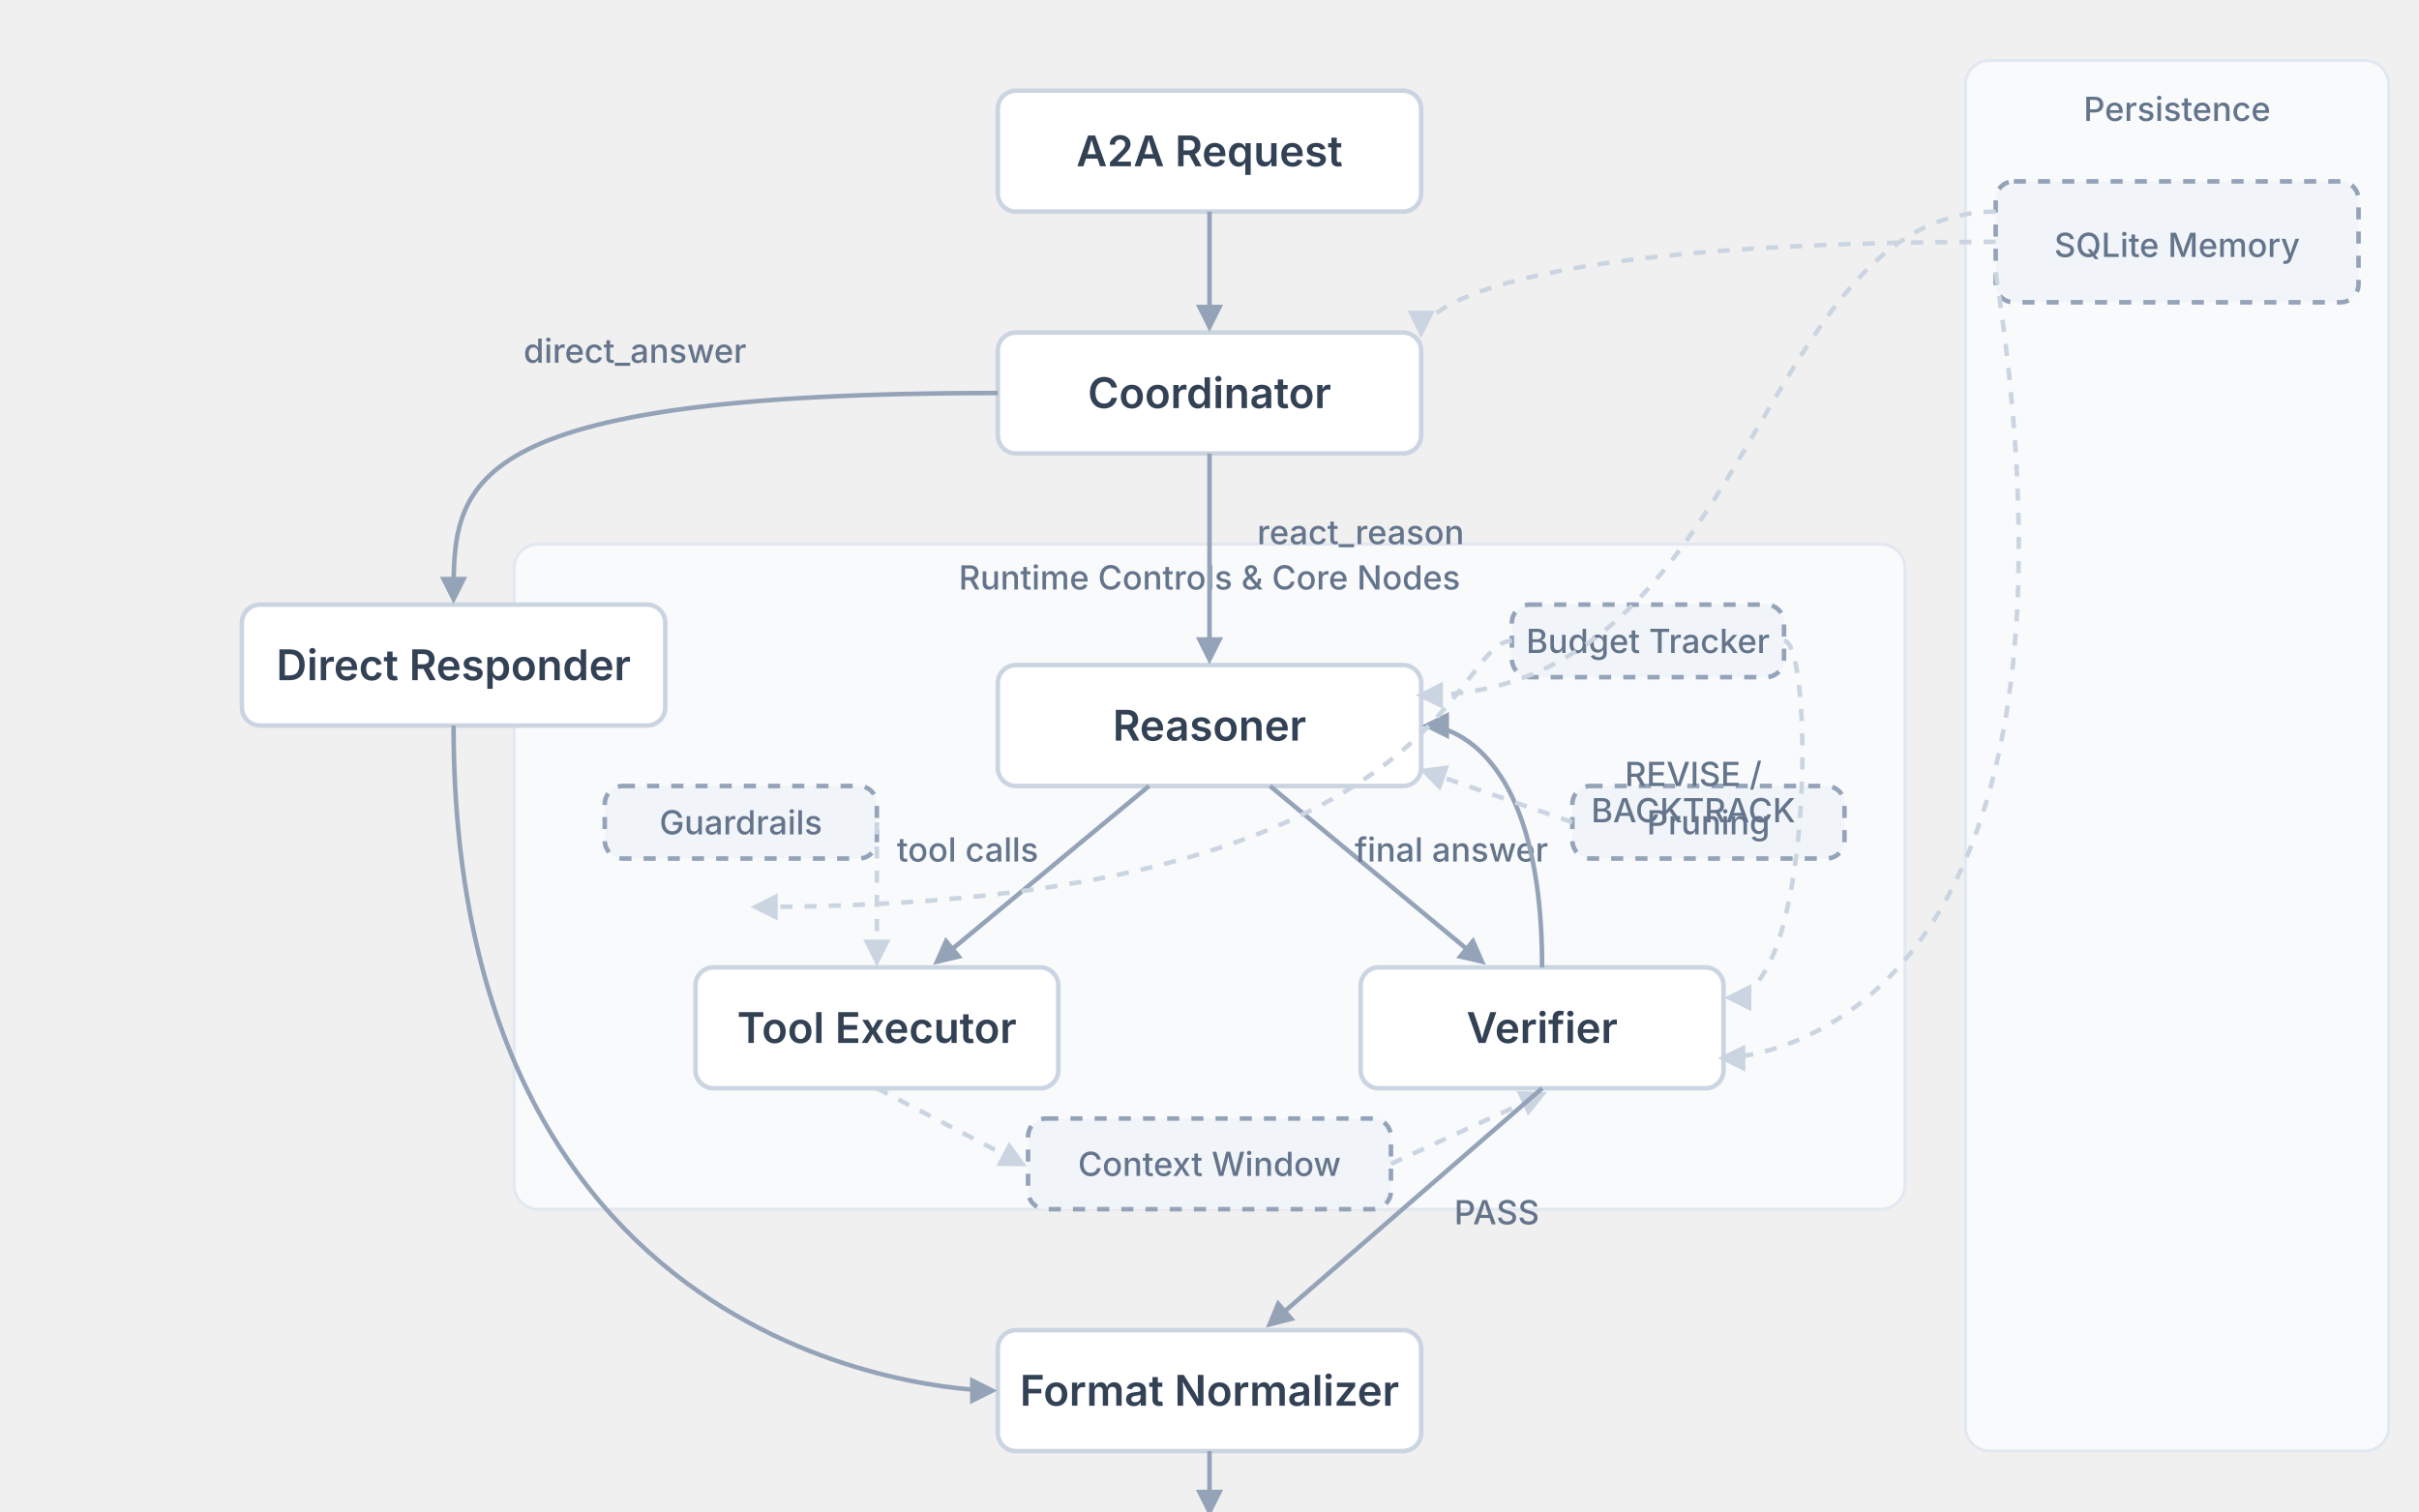
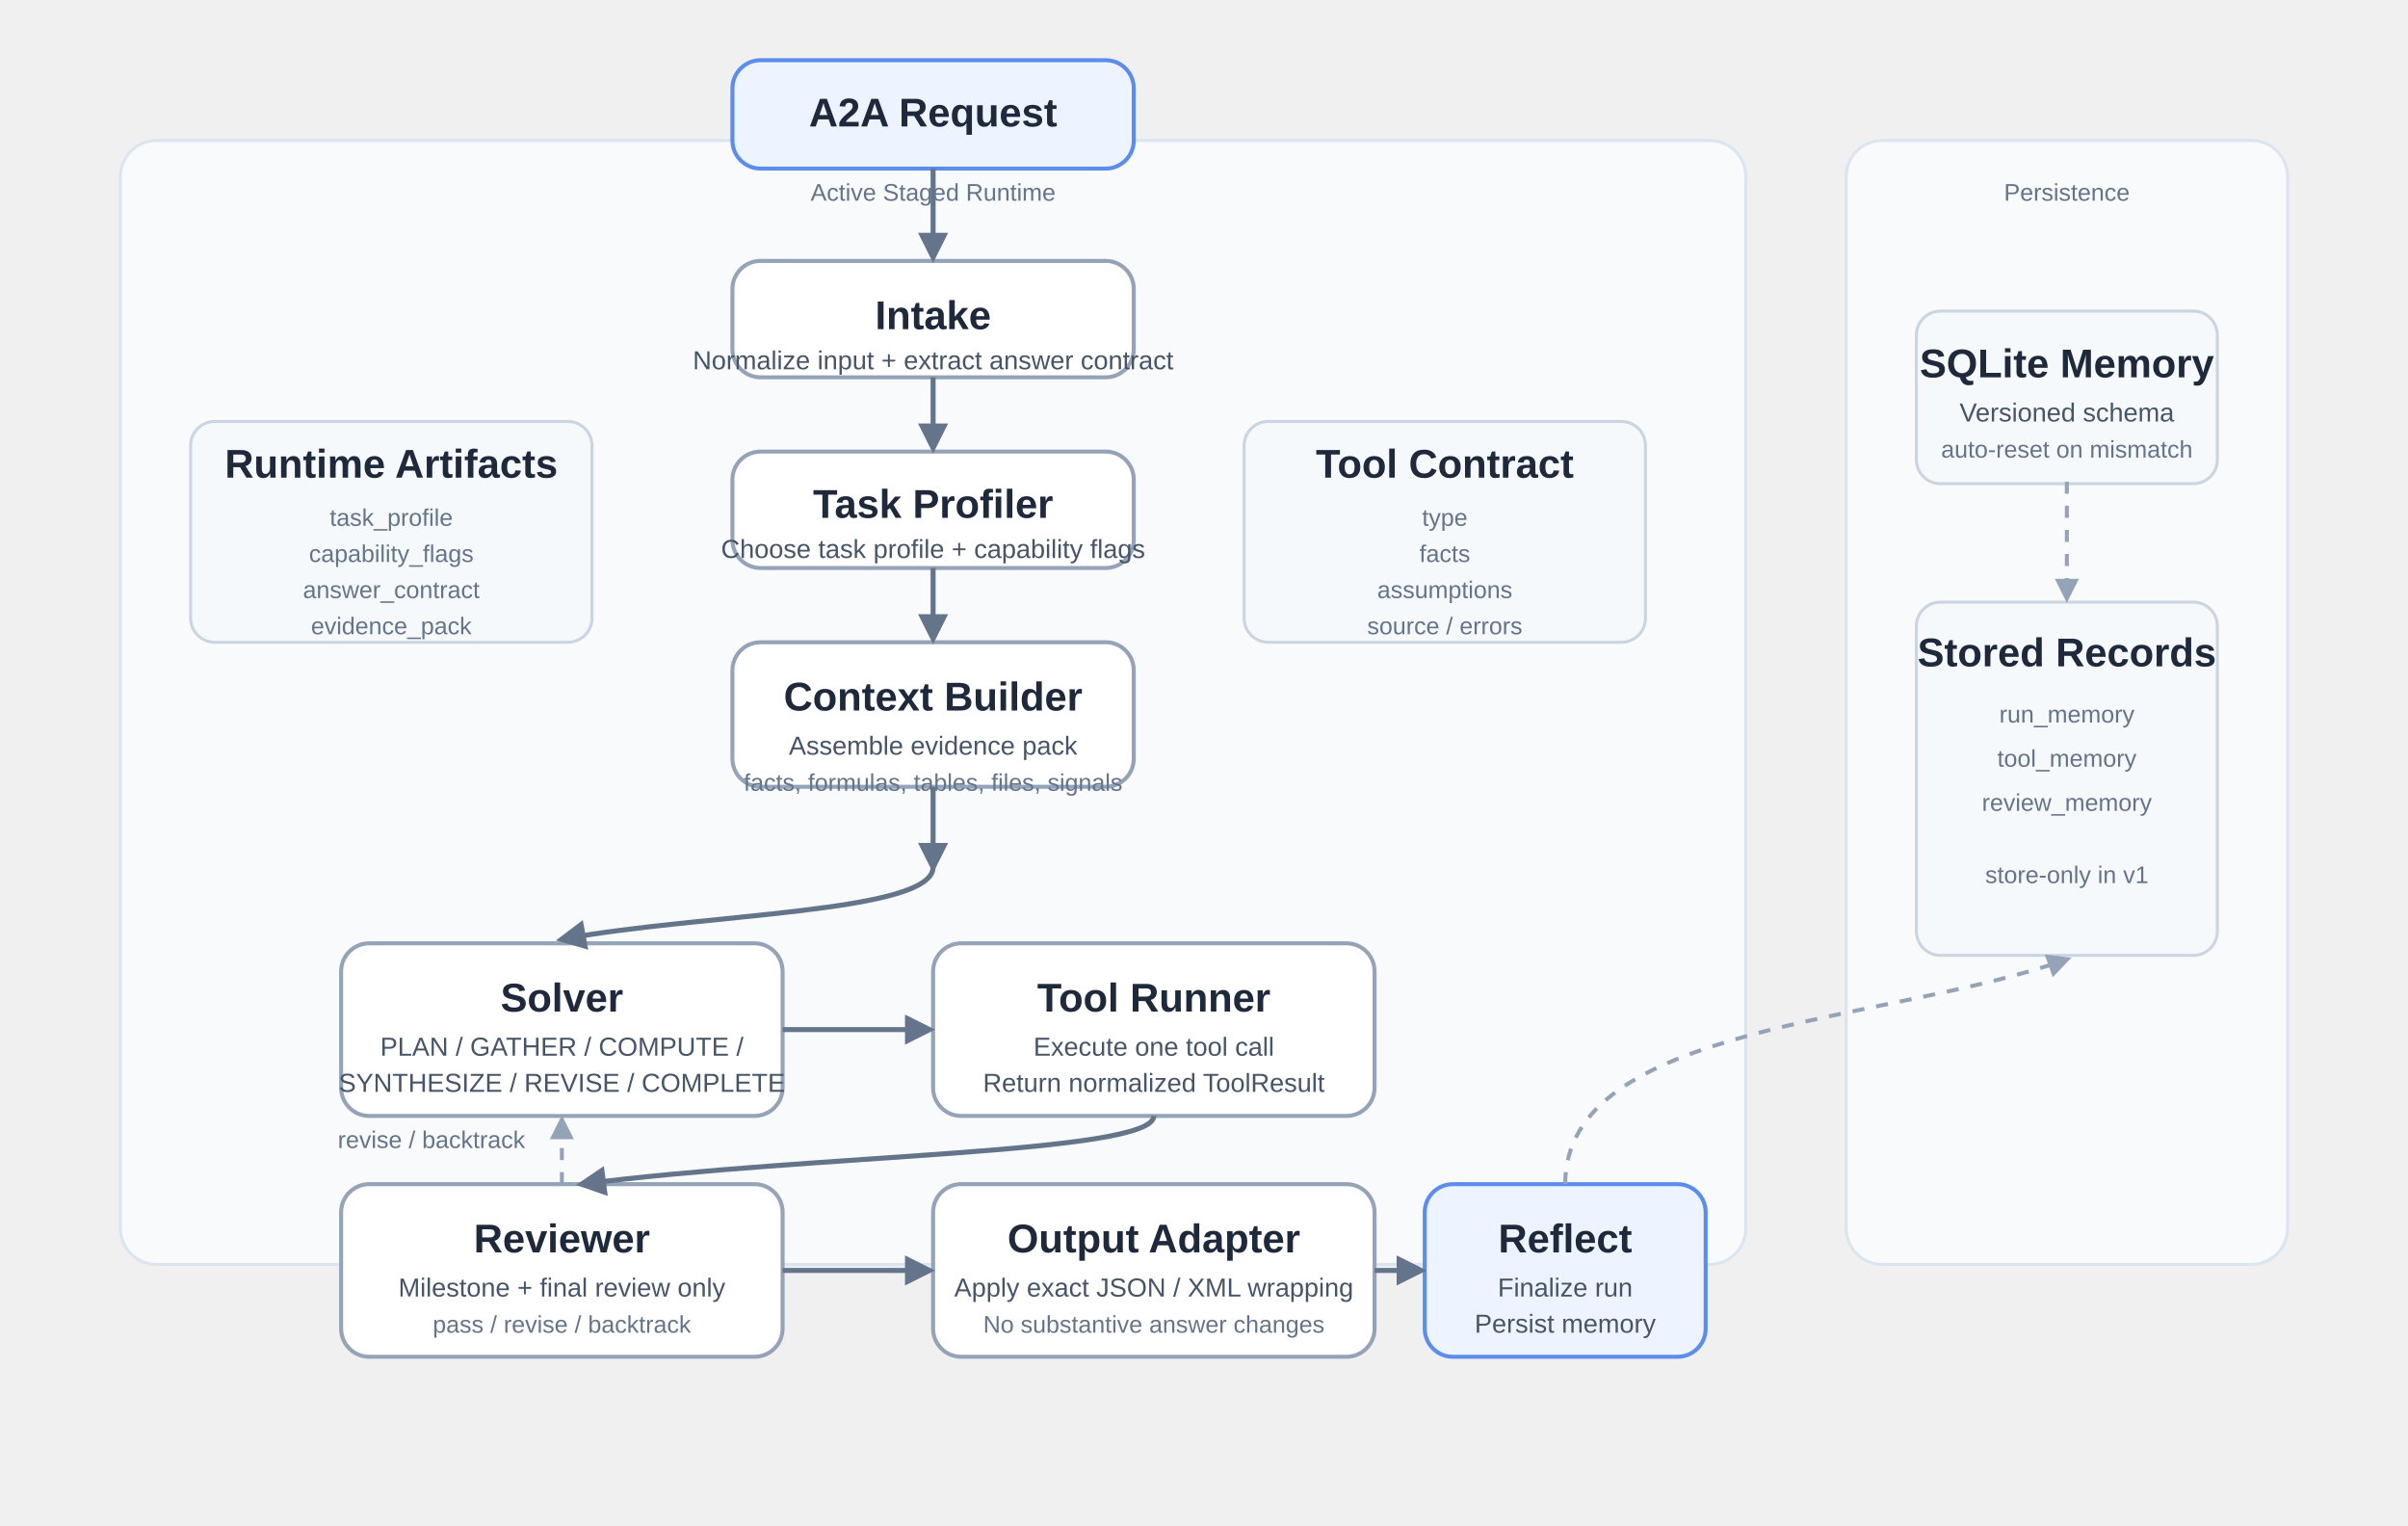
- <svg xmlns="http://www.w3.org/2000/svg" viewBox="0 0 800 500" width="100%" height="100%" fill="#ffffff">
+ <svg xmlns="http://www.w3.org/2000/svg" viewBox="0 0 1200 760" width="100%" height="100%">
  <style>
-     .bg { fill: #f8fafc; rx: 8; stroke: #e2e8f0; stroke-width: 1; }
-     .box { fill: #ffffff; stroke: #cbd5e1; stroke-width: 1.5; rx: 6; }
-     .box-alt { fill: #f1f5f9; stroke: #94a3b8; stroke-width: 1.5; rx: 6; stroke-dasharray: 4; }
-     .text-title { font-family: -apple-system, sans-serif; font-size: 14px; font-weight: 600; fill: #334155; text-anchor: middle; }
-     .text-sm { font-family: -apple-system, sans-serif; font-size: 11px; font-weight: 500; fill: #64748b; text-anchor: middle; }
-     .line { stroke: #94a3b8; stroke-width: 1.5; fill: none; }
-     .line-dash { stroke: #cbd5e1; stroke-width: 1.5; fill: none; stroke-dasharray: 4; }
-     .marker { fill: #94a3b8; }
+     .bg { fill: #f8fafc; stroke: #dbe5ef; stroke-width: 1.5; rx: 18; }
+     .box { fill: #ffffff; stroke: #94a3b8; stroke-width: 2; rx: 14; }
+     .box-accent { fill: #eef4ff; stroke: #5b8def; stroke-width: 2; rx: 14; }
+     .box-side { fill: #f6f9fc; stroke: #cbd5e1; stroke-width: 1.5; rx: 12; }
+     .text-title { font-family: 'Segoe UI', Arial, sans-serif; font-size: 20px; font-weight: 700; fill: #1e293b; text-anchor: middle; }
+     .text-body { font-family: 'Segoe UI', Arial, sans-serif; font-size: 13px; fill: #475569; text-anchor: middle; }
+     .text-small { font-family: 'Segoe UI', Arial, sans-serif; font-size: 12px; fill: #64748b; text-anchor: middle; }
+     .line { stroke: #64748b; stroke-width: 2.5; fill: none; }
+     .line-soft { stroke: #94a3b8; stroke-width: 2; fill: none; stroke-dasharray: 6 6; }
+     .marker { fill: #64748b; }
+     .marker-soft { fill: #94a3b8; }
  </style>
  <defs>
    <marker id="arrow" viewBox="0 0 10 10" refX="8" refY="5" markerWidth="6" markerHeight="6" orient="auto-start-reverse">
      <path d="M 0 0 L 10 5 L 0 10 z" class="marker" />
    </marker>
-     <marker id="arrow-dash" viewBox="0 0 10 10" refX="8" refY="5" markerWidth="6" markerHeight="6" orient="auto">
-       <path d="M 0 0 L 10 5 L 0 10 z" fill="#cbd5e1" />
+     <marker id="arrow-soft" viewBox="0 0 10 10" refX="8" refY="5" markerWidth="6" markerHeight="6" orient="auto-start-reverse">
+       <path d="M 0 0 L 10 5 L 0 10 z" class="marker-soft" />
    </marker>
  </defs>
-   <rect x="170" y="180" width="460" height="220" class="bg" />
-   <text x="400" y="195" class="text-sm">Runtime Controls &amp; Core Nodes</text>
-   <rect x="650" y="20" width="140" height="460" class="bg" />
-   <text x="720" y="40" class="text-sm">Persistence</text>
-   <rect x="330" y="30" width="140" height="40" class="box" />
-   <text x="400" y="55" class="text-title">A2A Request</text>
-   <rect x="330" y="110" width="140" height="40" class="box" />
-   <text x="400" y="135" class="text-title">Coordinator</text>
-   <rect x="80" y="200" width="140" height="40" class="box" />
-   <text x="150" y="225" class="text-title">Direct Responder</text>
-   <rect x="330" y="220" width="140" height="40" class="box" />
-   <text x="400" y="245" class="text-title">Reasoner</text>
-   <rect x="230" y="320" width="120" height="40" class="box" />
-   <text x="290" y="345" class="text-title">Tool Executor</text>
-   <rect x="450" y="320" width="120" height="40" class="box" />
-   <text x="510" y="345" class="text-title">Verifier</text>
-   <rect x="330" y="440" width="140" height="40" class="box" />
-   <text x="400" y="465" class="text-title">Format Normalizer</text>
-   <rect x="340" y="370" width="120" height="30" class="box-alt" />
-   <text x="400" y="389" class="text-sm">Context Window</text>
-   <rect x="660" y="60" width="120" height="40" class="box-alt" />
-   <text x="720" y="85" class="text-sm">SQLite Memory</text>
-   <rect x="200" y="260" width="90" height="24" class="box-alt" />
-   <text x="245" y="276" class="text-sm">Guardrails</text>
-   <rect x="520" y="260" width="90" height="24" class="box-alt" />
-   <text x="565" y="276" class="text-sm">Pruning</text>
-   <rect x="500" y="200" width="90" height="24" class="box-alt" />
-   <text x="545" y="216" class="text-sm">Budget Tracker</text>
-   <line x1="400" y1="70" x2="400" y2="108" class="line" marker-end="url(#arrow)" />
-   <path d="M 330 130 C 150 130 150 160 150 198" class="line" marker-end="url(#arrow)" />
-   <text x="210" y="120" class="text-sm">direct_answer</text>
-   <line x1="400" y1="150" x2="400" y2="218" class="line" marker-end="url(#arrow)" />
-   <text x="450" y="180" class="text-sm">react_reason</text>
-   <path d="M 150 240 C 150 460 328 460 328 460" class="line" marker-end="url(#arrow)" />
-   <line x1="380" y1="260" x2="310" y2="318" class="line" marker-end="url(#arrow)" />
-   <text x="320" y="285" class="text-sm">tool calls</text>
-   <line x1="420" y1="260" x2="490" y2="318" class="line" marker-end="url(#arrow)" />
-   <text x="480" y="285" class="text-sm">final answer</text>
-   <line x1="290" y1="360" x2="338" y2="385" class="line-dash" marker-end="url(#arrow-dash)" />
-   <line x1="460" y1="385" x2="510" y2="362" class="line-dash" marker-end="url(#arrow-dash)" />
-   <path d="M 510 320 C 510 240 472 240 472 240" class="line" marker-end="url(#arrow)" />
-   <text x="560" y="260" class="text-sm">REVISE /</text>
-   <text x="560" y="272" class="text-sm">BACKTRACK</text>
-   <line x1="510" y1="360" x2="420" y2="438" class="line" marker-end="url(#arrow)" />
-   <text x="495" y="405" class="text-sm">PASS</text>
-   <line x1="400" y1="480" x2="400" y2="500" class="line" marker-end="url(#arrow)" />
-   <path d="M 660 80 C 470 80 470 110 470 110" class="line-dash" marker-end="url(#arrow-dash)" />
-   <path d="M 660 70 C 580 70 580 230 470 230" class="line-dash" marker-end="url(#arrow-dash)" />
-   <path d="M 660 90 C 700 350 570 350 570 350" class="line-dash" marker-end="url(#arrow-dash)" />
-   <line x1="290" y1="272" x2="290" y2="318" class="line-dash" marker-end="url(#arrow-dash)" />
-   <line x1="520" y1="272" x2="471" y2="255" class="line-dash" marker-end="url(#arrow-dash)" />
-   <path d="M 500 212 C 480 212 480 300 250 300" class="line-dash" marker-end="url(#arrow-dash)" />
-   <path d="M 590 212 C 600 212 600 330 572 330" class="line-dash" marker-end="url(#arrow-dash)" />
+   <rect x="60" y="70" width="810" height="560" class="bg" />
+   <text x="465" y="100" class="text-small">Active Staged Runtime</text>
+   <rect x="920" y="70" width="220" height="560" class="bg" />
+   <text x="1030" y="100" class="text-small">Persistence</text>
+   <rect x="365" y="30" width="200" height="54" class="box-accent" />
+   <text x="465" y="63" class="text-title">A2A Request</text>
+   <rect x="365" y="130" width="200" height="58" class="box" />
+   <text x="465" y="164" class="text-title">Intake</text>
+   <text x="465" y="184" class="text-body">Normalize input + extract answer contract</text>
+   <rect x="365" y="225" width="200" height="58" class="box" />
+   <text x="465" y="258" class="text-title">Task Profiler</text>
+   <text x="465" y="278" class="text-body">Choose task profile + capability flags</text>
+   <rect x="365" y="320" width="200" height="72" class="box" />
+   <text x="465" y="354" class="text-title">Context Builder</text>
+   <text x="465" y="376" class="text-body">Assemble evidence pack</text>
+   <text x="465" y="394" class="text-small">facts, formulas, tables, files, signals</text>
+   <rect x="170" y="470" width="220" height="86" class="box" />
+   <text x="280" y="504" class="text-title">Solver</text>
+   <text x="280" y="526" class="text-body">PLAN / GATHER / COMPUTE /</text>
+   <text x="280" y="544" class="text-body">SYNTHESIZE / REVISE / COMPLETE</text>
+   <rect x="465" y="470" width="220" height="86" class="box" />
+   <text x="575" y="504" class="text-title">Tool Runner</text>
+   <text x="575" y="526" class="text-body">Execute one tool call</text>
+   <text x="575" y="544" class="text-body">Return normalized ToolResult</text>
+   <rect x="170" y="590" width="220" height="86" class="box" />
+   <text x="280" y="624" class="text-title">Reviewer</text>
+   <text x="280" y="646" class="text-body">Milestone + final review only</text>
+   <text x="280" y="664" class="text-small">pass / revise / backtrack</text>
+   <rect x="465" y="590" width="220" height="86" class="box" />
+   <text x="575" y="624" class="text-title">Output Adapter</text>
+   <text x="575" y="646" class="text-body">Apply exact JSON / XML wrapping</text>
+   <text x="575" y="664" class="text-small">No substantive answer changes</text>
+   <rect x="710" y="590" width="140" height="86" class="box-accent" />
+   <text x="780" y="624" class="text-title">Reflect</text>
+   <text x="780" y="646" class="text-body">Finalize run</text>
+   <text x="780" y="664" class="text-body">Persist memory</text>
+   <rect x="95" y="210" width="200" height="110" class="box-side" />
+   <text x="195" y="238" class="text-title">Runtime Artifacts</text>
+   <text x="195" y="262" class="text-small">task_profile</text>
+   <text x="195" y="280" class="text-small">capability_flags</text>
+   <text x="195" y="298" class="text-small">answer_contract</text>
+   <text x="195" y="316" class="text-small">evidence_pack</text>
+   <rect x="620" y="210" width="200" height="110" class="box-side" />
+   <text x="720" y="238" class="text-title">Tool Contract</text>
+   <text x="720" y="262" class="text-small">type</text>
+   <text x="720" y="280" class="text-small">facts</text>
+   <text x="720" y="298" class="text-small">assumptions</text>
+   <text x="720" y="316" class="text-small">source / errors</text>
+   <rect x="955" y="155" width="150" height="86" class="box-side" />
+   <text x="1030" y="188" class="text-title">SQLite Memory</text>
+   <text x="1030" y="210" class="text-body">Versioned schema</text>
+   <text x="1030" y="228" class="text-small">auto-reset on mismatch</text>
+   <rect x="955" y="300" width="150" height="176" class="box-side" />
+   <text x="1030" y="332" class="text-title">Stored Records</text>
+   <text x="1030" y="360" class="text-small">run_memory</text>
+   <text x="1030" y="382" class="text-small">tool_memory</text>
+   <text x="1030" y="404" class="text-small">review_memory</text>
+   <text x="1030" y="440" class="text-small">store-only in v1</text>
+   <line x1="465" y1="84" x2="465" y2="128" class="line" marker-end="url(#arrow)" />
+   <line x1="465" y1="188" x2="465" y2="223" class="line" marker-end="url(#arrow)" />
+   <line x1="465" y1="283" x2="465" y2="318" class="line" marker-end="url(#arrow)" />
+   <line x1="465" y1="392" x2="465" y2="432" class="line" marker-end="url(#arrow)" />
+   <path d="M 465 432 C 465 455 350 455 280 468" class="line" marker-end="url(#arrow)" />
+   <path d="M 390 513 C 425 513 430 513 463 513" class="line" marker-end="url(#arrow)" />
+   <path d="M 575 556 C 575 575 405 575 290 590" class="line" marker-end="url(#arrow)" />
+   <path d="M 390 633 C 425 633 430 633 463 633" class="line" marker-end="url(#arrow)" />
+   <line x1="685" y1="633" x2="708" y2="633" class="line" marker-end="url(#arrow)" />
+   <path d="M 280 590 C 280 570 280 560 280 558" class="line-soft" marker-end="url(#arrow-soft)" />
+   <text x="215" y="572" class="text-small">revise / backtrack</text>
+   <path d="M 780 590 C 780 510 940 510 1030 478" class="line-soft" marker-end="url(#arrow-soft)" />
+   <path d="M 1030 240 C 1030 265 1030 275 1030 298" class="line-soft" marker-end="url(#arrow-soft)" />
</svg>
